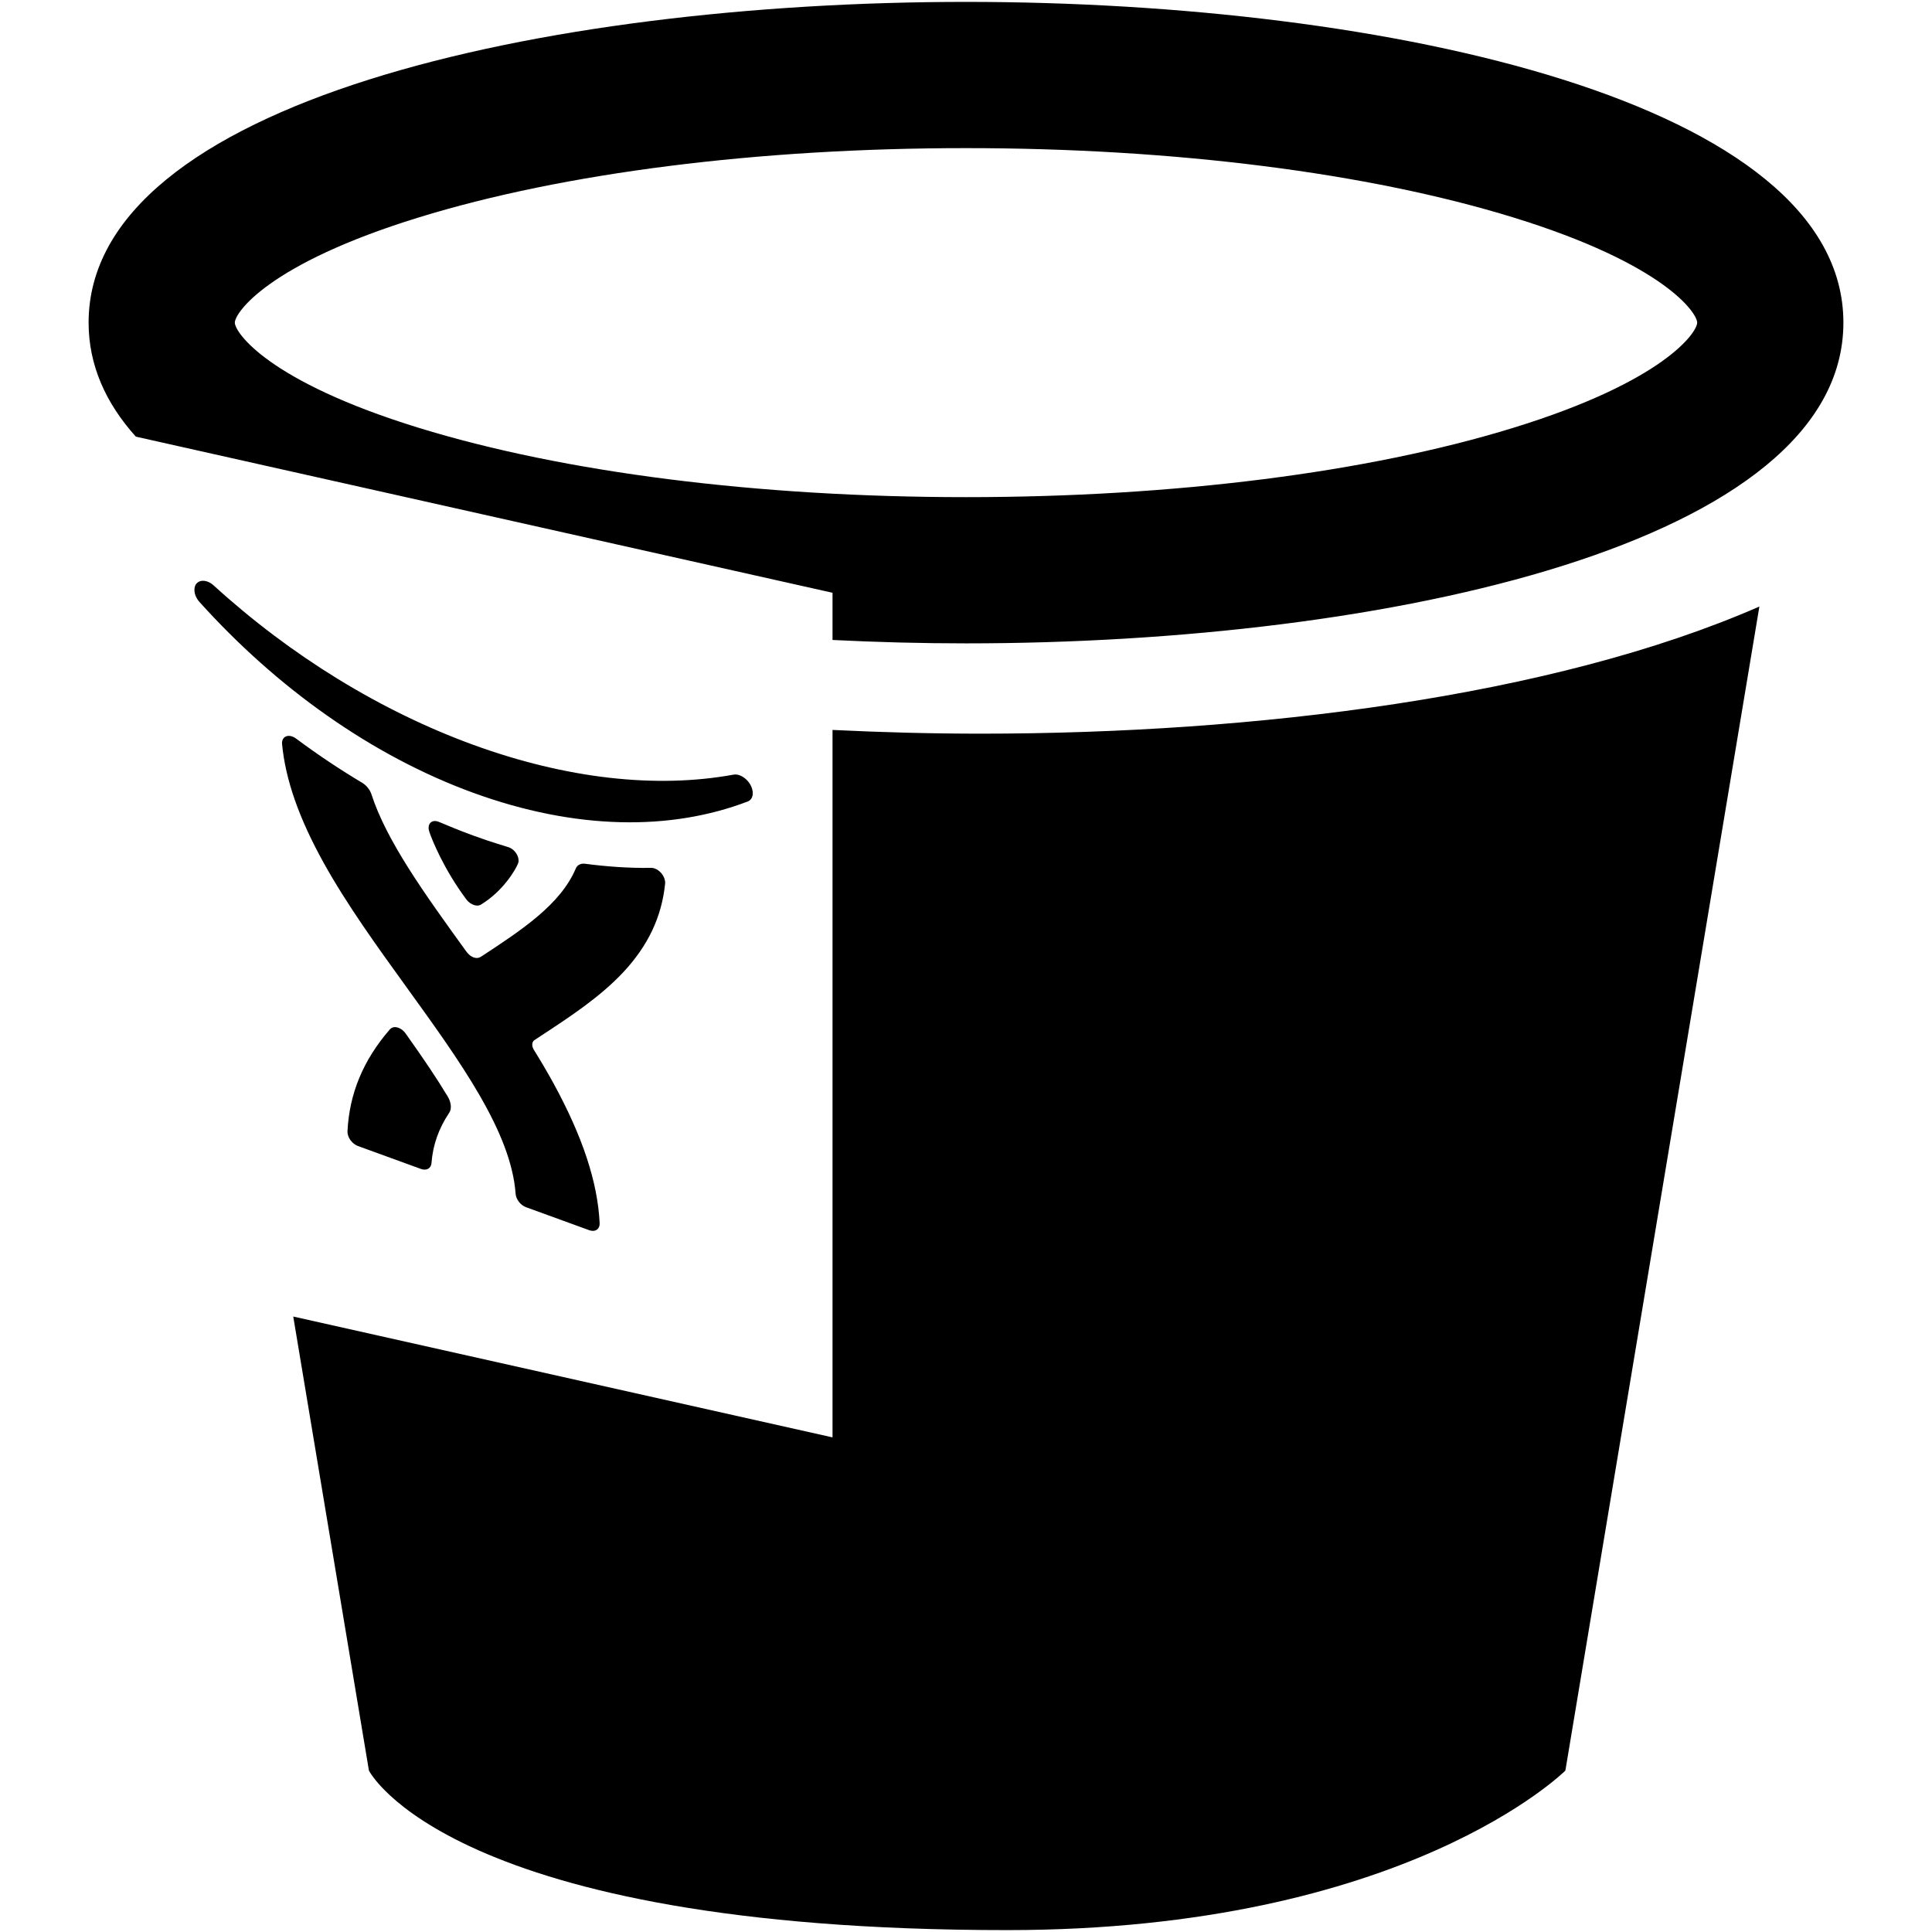
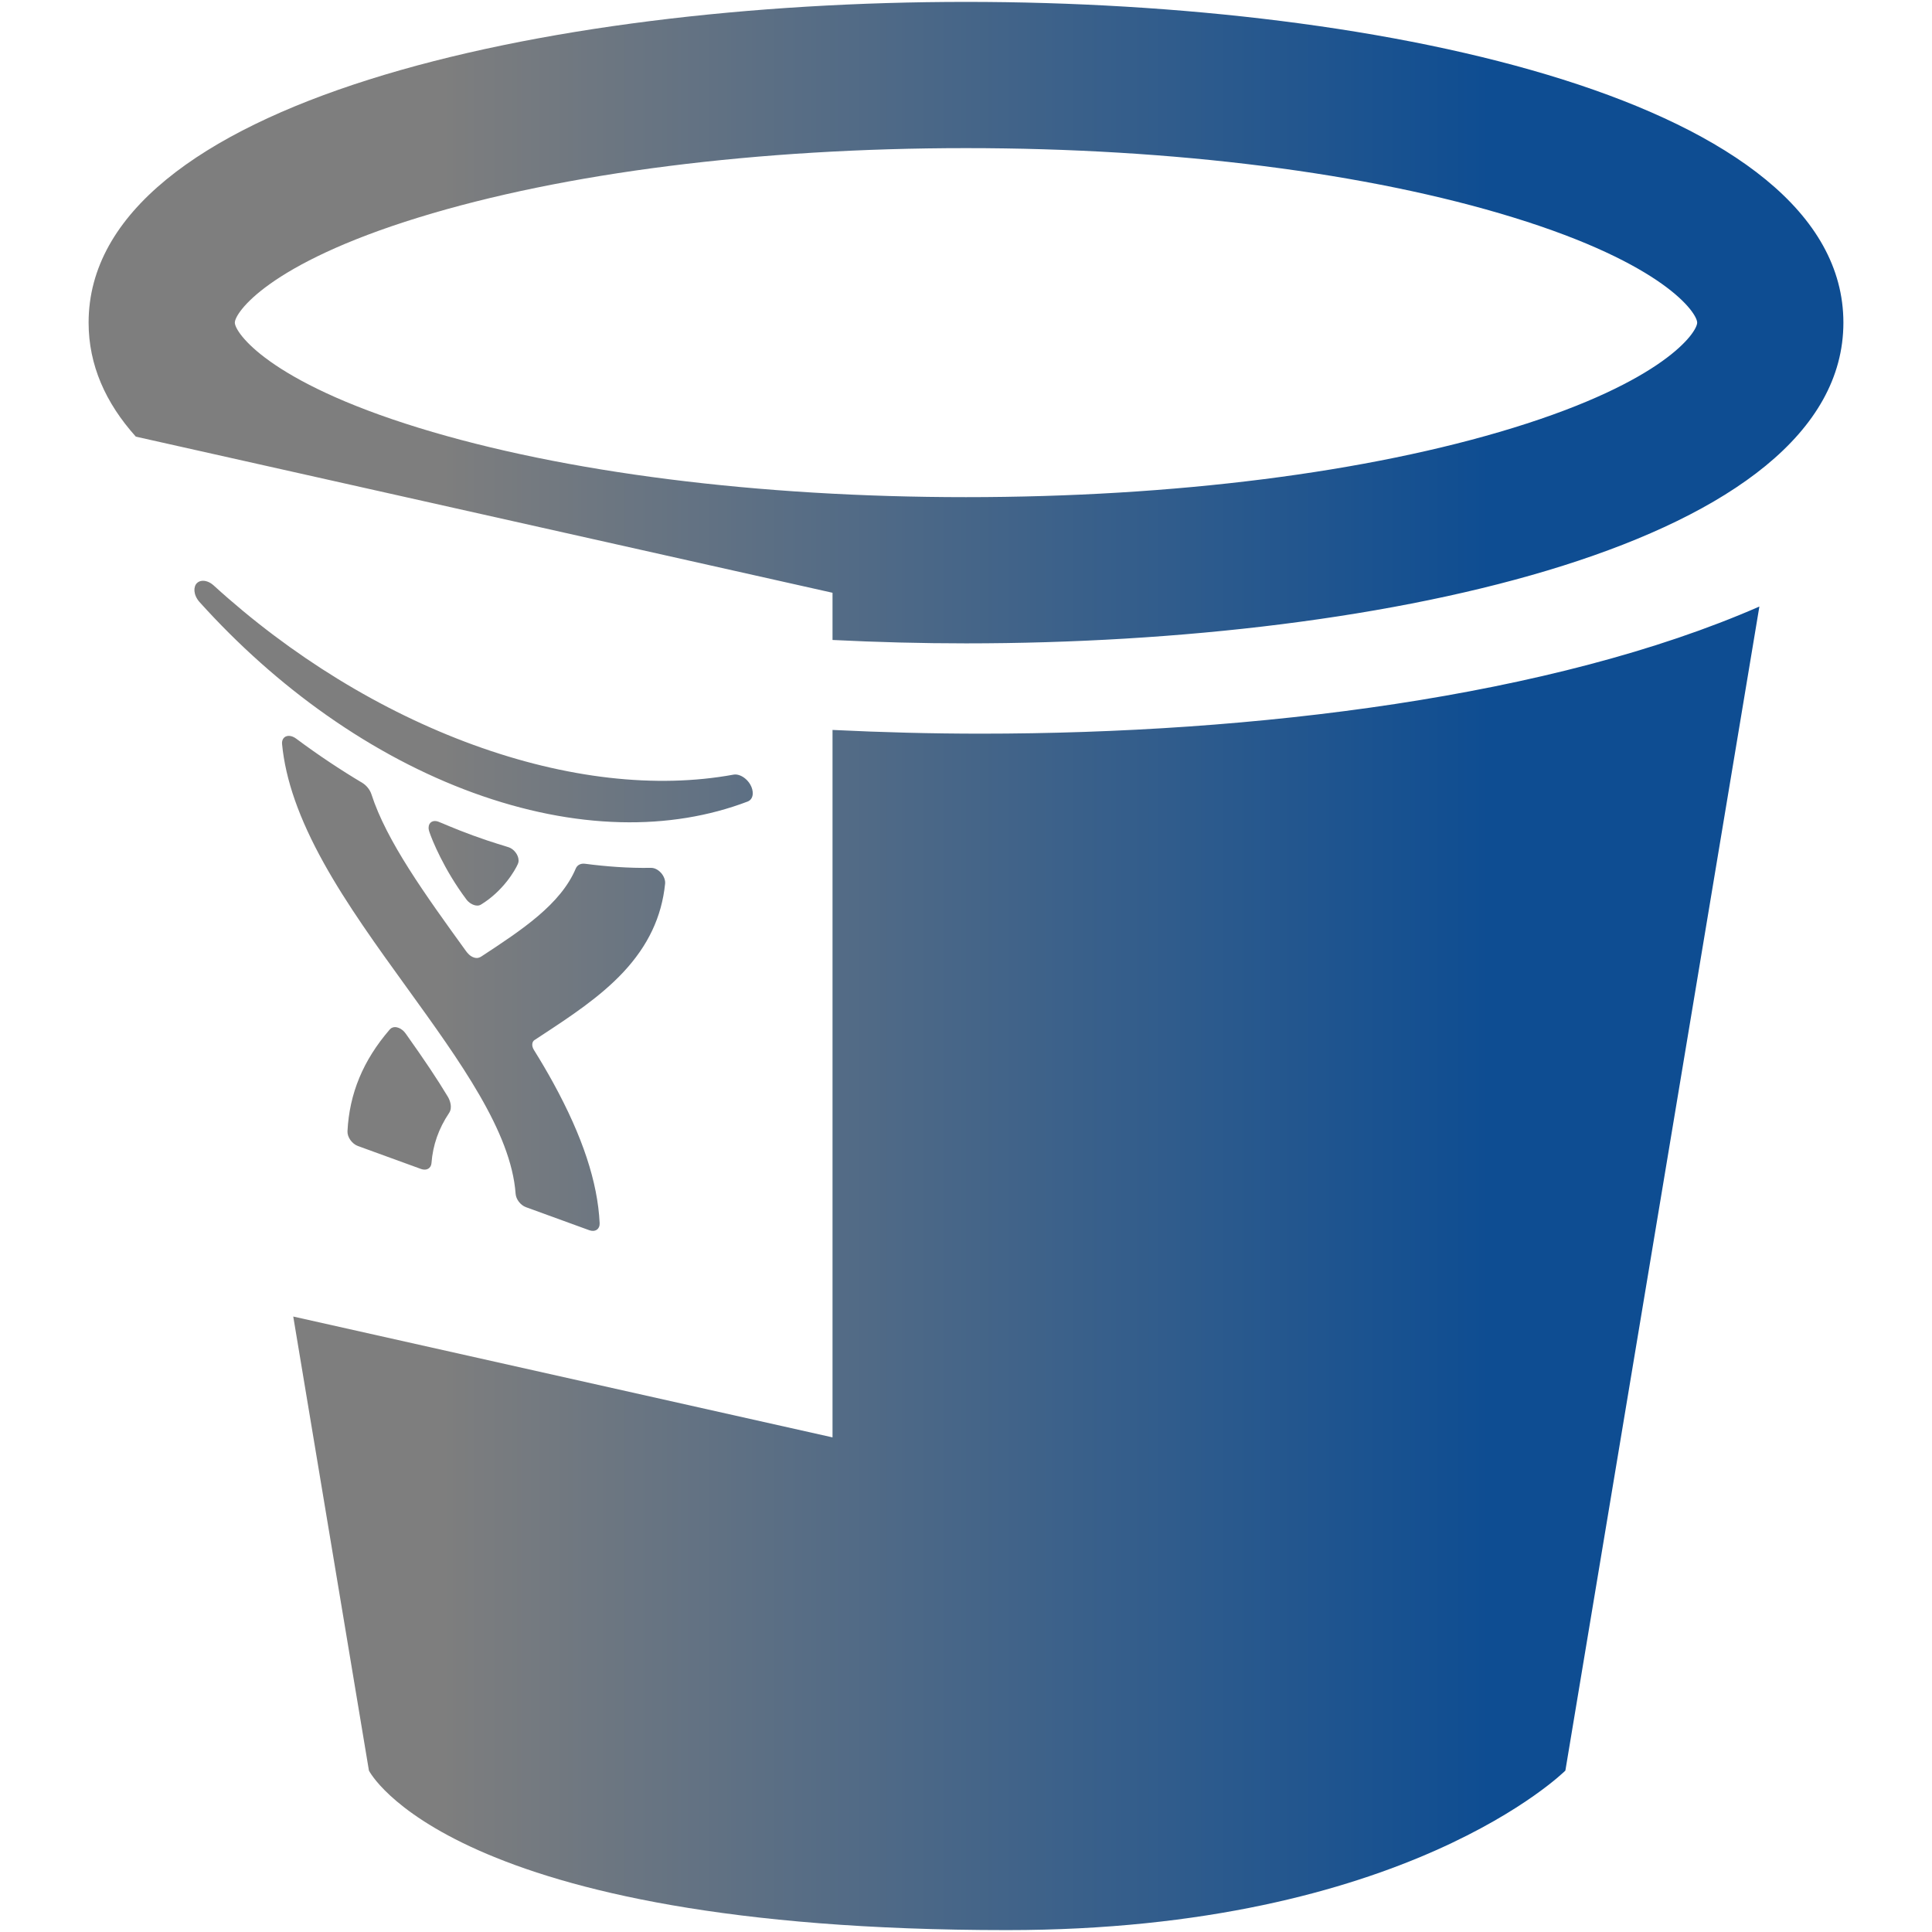
<svg xmlns="http://www.w3.org/2000/svg" version="1.1" x="0px" y="0px" width="512px" height="512px" viewBox="0 0 512 512" enable-background="new 0 0 512 512" xml:space="preserve">
-   <g id="3e91140ac1bfb9903b91c1b0ca096f53">
+   <linearGradient id="g0">
+     <stop offset="0.2" stop-color="#7e7e7e" />
+     <stop offset="0.8" stop-color="#0E4D92" />
+   </linearGradient>
+   <g fill="url(#g0)" id="3e91140ac1bfb9903b91c1b0ca096f53">
    <path display="inline" d="M256,0.501c-111.99,0-232.519,26.6-232.519,85c0,11.242,4.504,21.295,12.514,30.213l184.632,41.376   v12.509c11.787,0.59,23.623,0.9,35.373,0.9c111.99,0,232.519-26.596,232.519-84.998C488.519,27.101,367.99,0.501,256,0.501z    M401.011,113.385c-38.458,11.84-89.957,18.364-145.011,18.364s-106.553-6.523-145.015-18.364   c-40.075-12.34-48.753-25.329-48.753-27.884s8.678-15.544,48.753-27.884C149.447,45.776,200.946,39.255,256,39.255   s106.553,6.521,145.011,18.362c40.079,12.34,48.758,25.328,48.758,27.884S441.09,101.045,401.011,113.385z M259.972,194.428   c72.336,0,151.554-9.735,206.282-33.689l-51.413,308.483c0,0-42.276,42.276-147.966,42.276   c-147.967,0-169.105-42.276-169.105-42.276L77.714,348.896l142.913,32.025v-187.48   C233.842,194.089,247.021,194.428,259.972,194.428z M86.569,189.548c-12.084-8.493-23.429-18.611-33.722-30.035   c-1.656-1.895-1.623-4.054-0.652-4.991c0.656-0.64,1.701-0.785,2.803-0.384c0.566,0.207,1.123,0.549,1.614,0.999   c20.548,18.727,44.369,33.346,68.893,42.28c24.515,8.918,48.341,11.634,68.893,7.869c0.491-0.091,1.049-0.029,1.614,0.178   c1.098,0.396,2.146,1.304,2.803,2.423c0.971,1.643,1.004,3.823-0.64,4.512c-10.309,3.931-21.65,5.792-33.738,5.491   c-12.526-0.31-25.621-2.919-38.928-7.758h-0.008C112.195,205.286,99.095,198.358,86.569,189.548z M85.814,228.724   c-6.536-11.766-10.156-22.042-11.064-31.538c-0.091-0.941,0.301-1.738,1.065-2.04c0.487-0.198,1.065-0.173,1.664,0.042   c0.334,0.12,0.665,0.305,0.987,0.541c5.945,4.442,12.01,8.435,17.538,11.729c1.123,0.677,2.031,1.841,2.411,2.981   c4.021,12.484,14.293,26.679,25.068,41.591c0.438,0.586,1.041,1.329,2.023,1.685c0.987,0.363,1.594,0.041,2.023-0.215   c10.775-7.068,21.048-13.818,25.073-23.371c0.375-0.867,1.283-1.371,2.415-1.227c5.516,0.723,11.567,1.197,17.521,1.086   c0.317-0.004,0.652,0.054,0.982,0.173c0.599,0.219,1.188,0.628,1.676,1.177c0.743,0.838,1.164,1.966,1.065,2.854   c-0.908,8.83-4.525,16.414-11.061,23.429c-6.147,6.585-14.152,11.841-21.897,16.919c-0.565,0.371-1.127,0.734-1.681,1.106   c-0.565,0.367-0.871,1.396-0.136,2.584c1.813,2.915,3.546,5.847,5.165,8.807c7.724,14.107,11.737,26.241,12.262,37.091   c0.041,0.768-0.235,1.403-0.756,1.763c-0.521,0.355-1.243,0.404-1.998,0.128l-16.767-6.102c-1.444-0.524-2.642-2.077-2.749-3.555   c-1.181-16.37-14.665-35.026-28.933-54.777C99.966,250.865,91.957,239.784,85.814,228.724z M107.514,273.91   c5.028,7.076,8.405,12.134,11.163,16.725c0.553,0.921,1.305,2.874,0.339,4.311c-2.779,4.153-4.306,8.518-4.669,13.29   c-0.107,1.396-1.321,2.08-2.762,1.557l-16.737-6.09c-0.751-0.272-1.482-0.859-2.002-1.594c-0.52-0.735-0.797-1.577-0.76-2.316   c0.5-9.995,4.145-18.797,11.197-26.963c0.281-0.33,1.024-0.925,2.275-0.467C106.539,272.722,107.117,273.357,107.514,273.91z    M134.894,224.566c1.296,0.471,2.535,1.985,2.535,3.477c0,0.429-0.099,0.701-0.202,0.94c-0.698,1.61-3.873,7.159-9.789,10.755   c-0.66,0.401-1.412,0.252-1.932,0.063l-0.004-0.004c-0.516-0.187-1.268-0.583-1.928-1.466c-5.916-7.902-9.091-15.763-9.789-17.877   c-0.103-0.313-0.202-0.66-0.202-1.094c0-1.49,1.238-2.102,2.535-1.626c1.069,0.388,4.121,1.812,9.372,3.728l0.033,0.008   C130.773,223.386,133.825,224.179,134.894,224.566z" />
  </g>
</svg>
